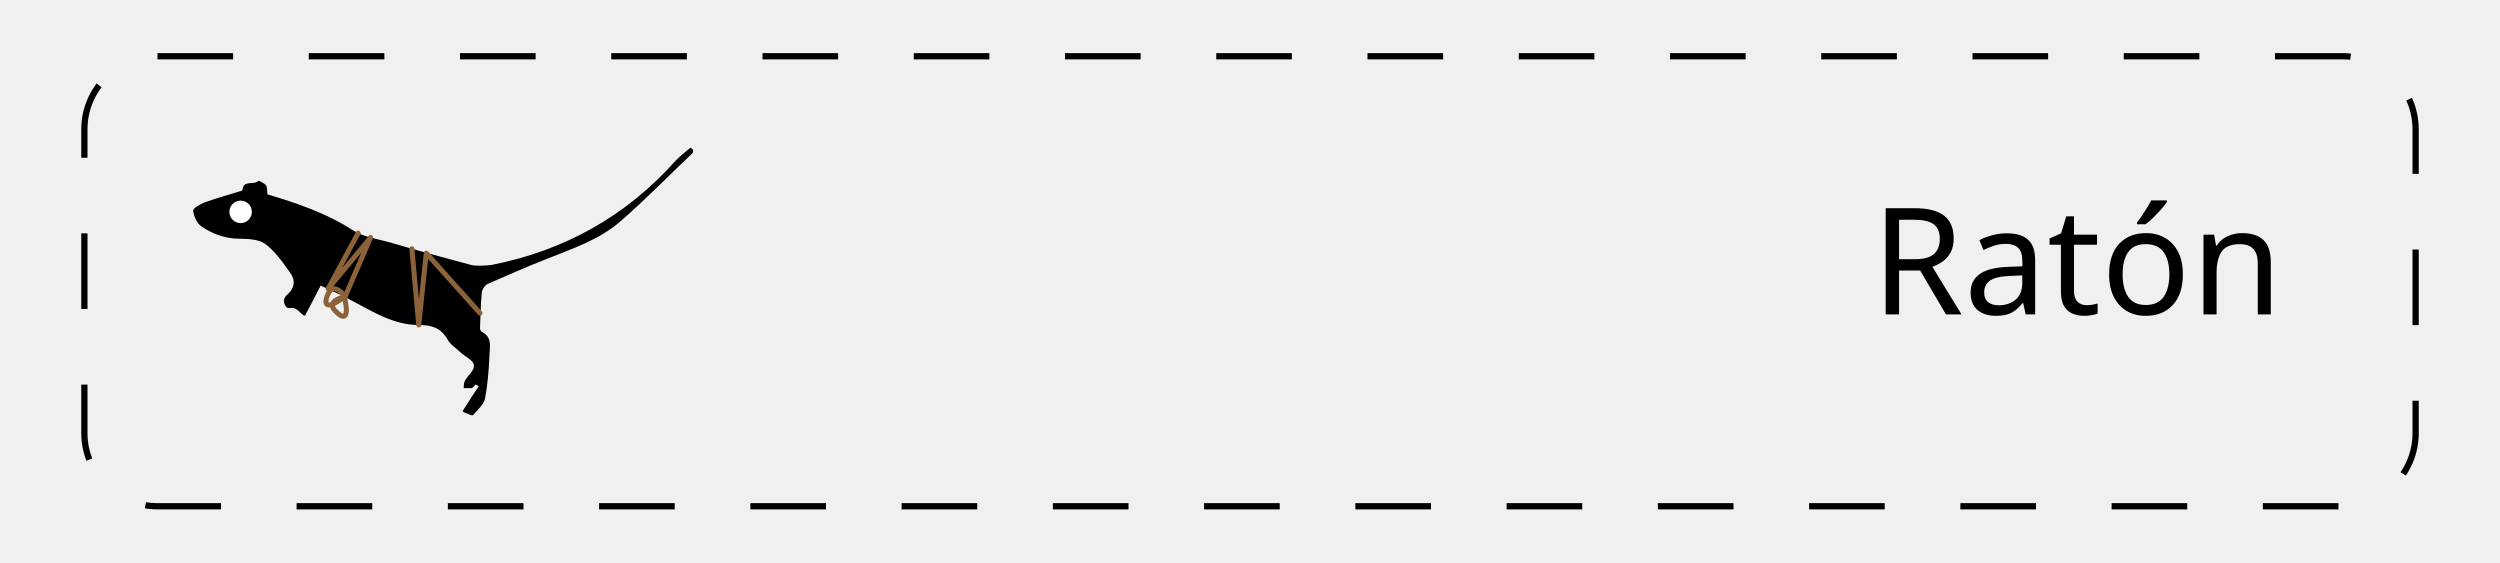
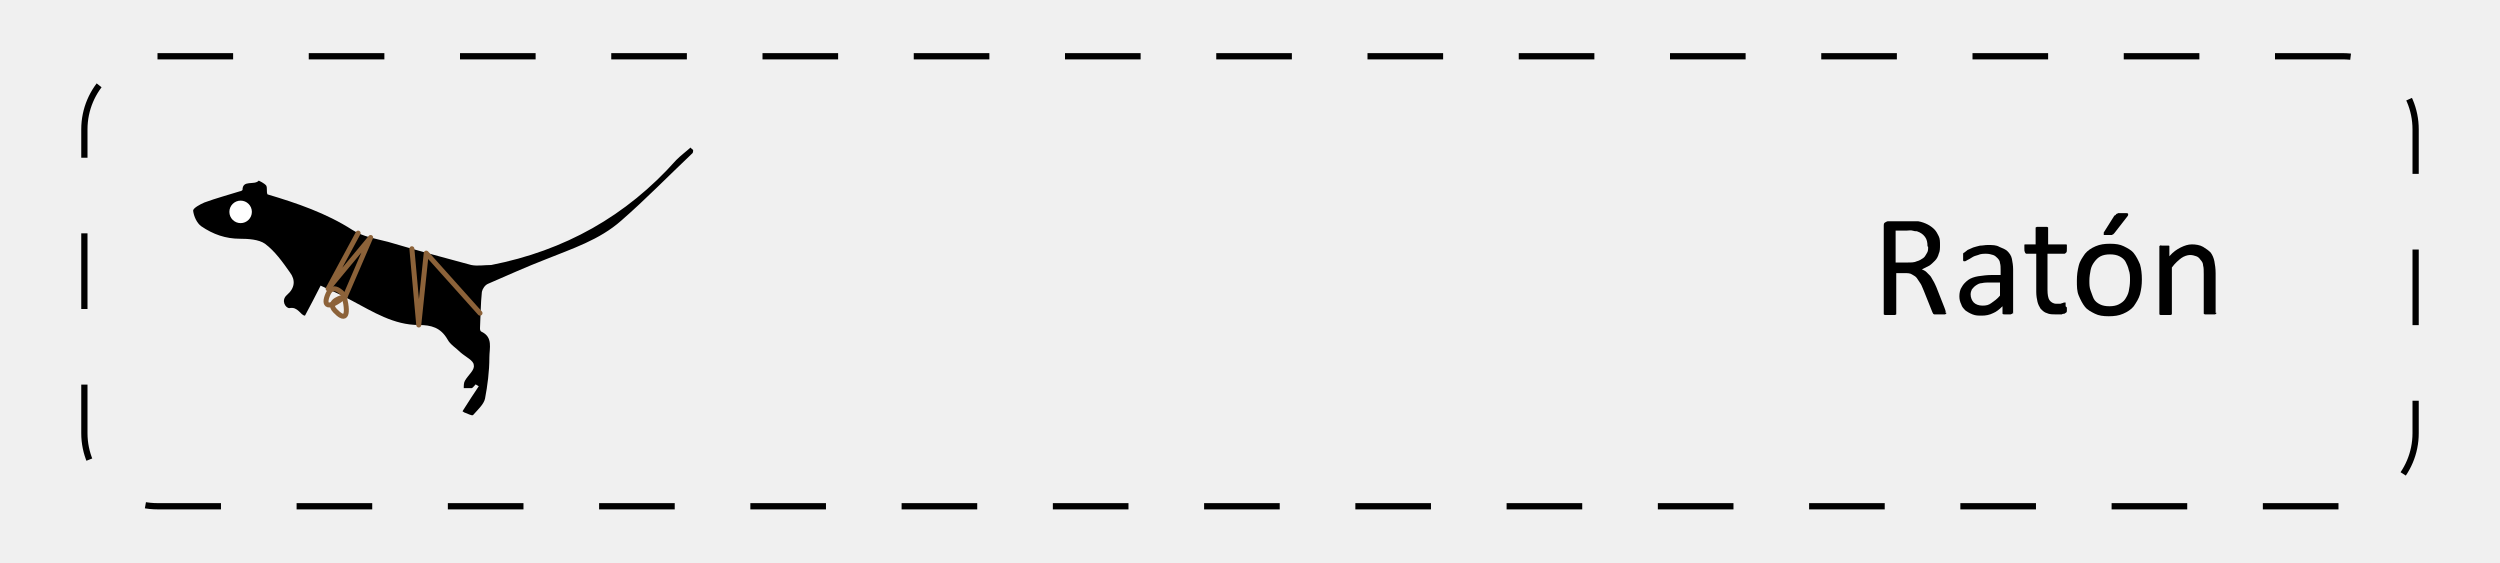
<svg xmlns="http://www.w3.org/2000/svg" id="Capa_1" data-name="Capa 1" version="1.1" viewBox="0 0 400 90">
  <defs>
    <style>
-       .cls-1, .cls-2 {
+       .cls-1 {
        fill: #000;
      }

-       .cls-1, .cls-3 {
+       .cls-1, .cls-2 {
        stroke-width: 0px;
      }

-       .cls-4, .cls-2 {
+       .cls-3 {
        isolation: isolate;
      }

-       .cls-5 {
+       .cls-4 {
        stroke: #000;
-         stroke-dasharray: 0 0 12.1 12.1;
+         stroke-dasharray: 0 0 0 0 0 0 12.1 12.1;
        stroke-miterlimit: 10;
      }

-       .cls-5, .cls-6 {
+       .cls-4, .cls-5 {
        fill: none;
      }

      .cls-2 {
-         font-family: Calibri, Calibri;
-         font-size: 23.8px;
-       }
- 
-       .cls-3 {
        fill: #fff;
      }

-       .cls-6 {
+       .cls-5 {
        stroke: #8c6239;
        stroke-linecap: round;
        stroke-linejoin: round;
        stroke-width: .8px;
      }
    </style>
  </defs>
-   <rect class="cls-5" x="13.5" y="9" width="373" height="72" rx="11.7" ry="11.7" />
-   <g class="cls-4">
-     <g class="cls-4">
-       <text class="cls-2" transform="translate(299.4 50.3)">
-         <tspan x="0" y="0">Ratón</tspan>
-       </text>
+   <rect class="cls-4" x="13.5" y="9" width="373" height="72" rx="11.7" ry="11.7" />
+   <g class="cls-3">
+     <g class="cls-3">
+       <g class="cls-3">
+         <g class="cls-3">
+           <path class="cls-1" d="M311.4,50c0,0,0,.1,0,.2,0,0,0,0-.2.1,0,0-.2,0-.3,0-.1,0-.3,0-.6,0s-.4,0-.5,0c-.1,0-.2,0-.3,0,0,0-.1,0-.2-.1,0,0,0-.1-.1-.2l-1.4-3.5c-.2-.4-.3-.8-.5-1.1-.2-.3-.4-.6-.6-.9s-.5-.4-.8-.6-.7-.2-1.2-.2h-1.3v6.4c0,0,0,.1,0,.2,0,0,0,0-.2.1,0,0-.2,0-.3,0-.1,0-.3,0-.5,0s-.4,0-.5,0c-.1,0-.2,0-.3,0,0,0-.1,0-.2-.1,0,0,0-.1,0-.2v-13.9c0-.3,0-.5.2-.6.2-.1.3-.2.5-.2h3.2c.4,0,.7,0,.9,0,.3,0,.5,0,.7,0,.6.1,1.1.3,1.5.5.4.2.8.5,1.1.8.3.3.5.7.7,1.1.2.4.2.9.2,1.4s0,1-.2,1.4c-.1.4-.3.8-.6,1.1-.3.3-.6.6-.9.8-.4.2-.8.4-1.2.6.2.1.5.2.7.4.2.2.4.4.6.6.2.2.3.5.5.8.2.3.3.6.5,1l1.3,3.3c.1.3.2.5.2.6,0,.1,0,.2,0,.3ZM308.4,39.4c0-.6-.1-1.1-.4-1.5-.3-.4-.7-.7-1.3-.9-.2,0-.4,0-.7-.1s-.6,0-1,0h-1.7v5.1h2c.5,0,1,0,1.4-.2.4-.1.7-.3,1-.5.3-.2.4-.5.6-.8s.2-.6.2-1Z" />
+           <path class="cls-1" d="M322,50c0,0,0,.2,0,.2,0,0-.1,0-.3.1-.1,0-.3,0-.5,0s-.4,0-.5,0-.2,0-.3-.1c0,0,0-.1,0-.2v-1c-.5.5-1,.9-1.5,1.1-.6.3-1.2.4-1.8.4s-1,0-1.5-.2-.8-.4-1.1-.6c-.3-.3-.6-.6-.7-1-.2-.4-.3-.8-.3-1.3s.1-1.1.4-1.5c.2-.4.6-.8,1-1.1.4-.3,1-.5,1.6-.6.7-.1,1.4-.2,2.2-.2h1.4v-.8c0-.4,0-.8-.1-1.1,0-.3-.2-.6-.4-.8-.2-.2-.4-.4-.7-.5s-.7-.2-1.1-.2-.9,0-1.3.2c-.4.1-.7.2-1,.4s-.5.3-.7.4c-.2.1-.3.2-.4.2s-.1,0-.2,0c0,0,0,0-.1-.1,0,0,0-.1,0-.2s0-.2,0-.3c0-.2,0-.3,0-.5s0-.2.2-.3c.1-.1.3-.2.5-.4.3-.1.6-.3.9-.4s.7-.2,1.1-.3c.4,0,.8-.1,1.2-.1.8,0,1.4,0,1.9.3.5.2,1,.4,1.3.7.3.3.6.7.7,1.2.1.5.2,1.1.2,1.7v7.1ZM320.1,45.2h-1.6c-.5,0-1,0-1.4.1-.4,0-.7.2-1,.4-.3.2-.4.4-.6.6-.1.2-.2.5-.2.8,0,.5.2,1,.5,1.3s.8.5,1.4.5,1-.1,1.4-.4c.4-.3.9-.6,1.4-1.2v-2.2Z" />
+           <path class="cls-1" d="M330.7,49.2c0,.2,0,.4,0,.5,0,.1,0,.2-.1.3s-.2.1-.3.2c-.1,0-.3,0-.4.1-.2,0-.3,0-.5,0-.2,0-.4,0-.5,0-.5,0-1,0-1.4-.2-.4-.1-.7-.4-1-.7-.2-.3-.4-.7-.5-1.1-.1-.4-.2-1-.2-1.6v-6.1h-1.5c-.1,0-.2,0-.3-.2s-.1-.3-.1-.6,0-.3,0-.4c0-.1,0-.2,0-.2,0,0,0-.1.1-.1s.1,0,.2,0h1.5v-2.5c0,0,0-.1,0-.2,0,0,0,0,.2-.1,0,0,.2,0,.3,0,.1,0,.3,0,.5,0s.4,0,.5,0c.1,0,.2,0,.3,0,0,0,.1,0,.2.1,0,0,0,0,0,.2v2.5h2.7c0,0,.1,0,.2,0s0,0,.1.1c0,0,0,.1,0,.2,0,.1,0,.2,0,.4,0,.3,0,.5-.1.6s-.2.2-.3.2h-2.7v5.8c0,.7.1,1.3.3,1.6s.6.6,1.1.6.3,0,.5,0,.3,0,.4-.1c.1,0,.2,0,.3-.1,0,0,.1,0,.2,0s0,0,.1,0c0,0,0,0,0,.1,0,0,0,.1,0,.2s0,.2,0,.3Z" />
+           <path class="cls-1" d="M342.7,44.7c0,.9-.1,1.6-.3,2.4-.2.7-.6,1.3-1,1.9-.4.5-1,.9-1.7,1.2-.7.3-1.4.4-2.3.4s-1.6-.1-2.2-.4c-.6-.3-1.2-.6-1.6-1.1-.4-.5-.7-1.1-1-1.8s-.3-1.5-.3-2.4.1-1.6.3-2.4.6-1.3,1-1.9c.4-.5,1-.9,1.7-1.2.7-.3,1.4-.4,2.3-.4s1.6.1,2.2.4c.6.3,1.2.6,1.6,1.1.4.5.7,1.1,1,1.8.2.7.3,1.5.3,2.4ZM340.8,44.8c0-.6,0-1.1-.2-1.6-.1-.5-.3-.9-.5-1.3-.2-.4-.6-.7-1-.9-.4-.2-.9-.3-1.5-.3s-1.1.1-1.5.3c-.4.2-.7.5-1,.9-.3.4-.5.8-.6,1.3s-.2,1.1-.2,1.7,0,1.1.2,1.6.3.9.5,1.3c.2.4.6.7,1,.9.4.2.9.3,1.5.3s1.1-.1,1.5-.3c.4-.2.8-.5,1-.8s.5-.8.6-1.3c.1-.5.2-1.1.2-1.7ZM338.5,34.4c0,0,.1-.2.2-.2,0,0,.1,0,.2-.1,0,0,.2,0,.3,0s.3,0,.5,0,.4,0,.5,0c.1,0,.2,0,.3.1,0,0,0,.1,0,.2,0,0,0,.1-.1.2l-2.1,2.7c0,0-.1.1-.2.2,0,0-.1,0-.2.1,0,0-.2,0-.3,0s-.2,0-.4,0-.3,0-.4,0c-.1,0-.2,0-.2,0,0,0,0,0,0-.2,0,0,0-.1,0-.2l1.7-2.7Z" />
+           <path class="cls-1" d="M354.6,50c0,0,0,.1,0,.2,0,0,0,0-.2.1,0,0-.2,0-.3,0-.1,0-.3,0-.5,0s-.4,0-.5,0c-.1,0-.2,0-.3,0,0,0-.1,0-.2-.1,0,0,0,0,0-.2v-6.1c0-.6,0-1.1-.1-1.4,0-.4-.2-.7-.4-.9-.2-.3-.4-.5-.7-.6s-.6-.2-1-.2-1,.2-1.4.5-1,.8-1.5,1.5v7.3c0,0,0,.1,0,.2,0,0,0,0-.2.1,0,0-.2,0-.3,0-.1,0-.3,0-.5,0s-.3,0-.5,0c-.1,0-.2,0-.3,0,0,0-.1,0-.2-.1,0,0,0,0,0-.2v-10.5c0,0,0-.1,0-.2s0,0,.1-.1.2,0,.3,0c.1,0,.3,0,.4,0s.3,0,.4,0c.1,0,.2,0,.3,0,0,0,.1,0,.1.1s0,0,0,.2v1.4c.6-.7,1.2-1.1,1.8-1.4.6-.3,1.2-.5,1.8-.5s1.3.1,1.8.4.9.6,1.2.9c.3.4.5.9.6,1.4s.2,1.2.2,1.9v6.4Z" />
+         </g>
+       </g>
    </g>
  </g>
  <g>
-     <path class="cls-1" d="M74,65.8c1-1.6,1.8-2.8,2.6-4l-.5-.3c-.2.2-.4.5-.6.6-.4,0-.9,0-1.3,0,0-.4,0-.9.2-1.2.5-.9,1.6-1.7,1.4-2.5,0-.7-1.3-1.3-2.1-2-.7-.7-1.7-1.3-2.1-2.1-1.1-1.9-2.6-2.3-4.6-2.3-4,0-7.3-2.1-10.7-3.9-1.5-.8-3-1.5-5-2.4-.8,1.6-1.6,3.1-2.5,4.8-.7,0-1.1-1.5-2.5-1.2-.6.1-1.4-1.2-.4-2.1,1.3-1.1,1.4-2.4.5-3.6-1.2-1.7-2.4-3.4-4-4.6-1-.7-2.7-.8-4-.8-2.3,0-4.3-.7-6.2-2-.7-.5-1.2-1.6-1.3-2.5,0-.4,1.1-1,1.8-1.3,1.9-.7,3.8-1.2,5.7-1.8.2,0,.4-.2.4-.2.1-1.7,1.9-.7,2.6-1.5,0,0,.9.4,1.2.8.2.4.1,1,.2,1.4,4.7,1.4,9.4,3,13.6,5.7,1.7,1.1,3.8,1.4,5.7,1.9,4.4,1.3,8.8,2.5,13.3,3.7,1,.2,2.1.1,3.2,0,11.7-2.3,21.6-7.8,29.6-16.8.7-.7,1.5-1.3,2.3-2,.1.1.2.2.4.4,0,.2,0,.5-.2.6-3.8,3.6-7.4,7.3-11.3,10.7-3.5,3.1-7.9,4.5-12.1,6.2-3.1,1.2-6.2,2.6-9.2,3.9-.5.2-.9.8-1,1.3-.2,1.9-.2,3.9-.3,5.8,0,.2.1.5.3.6,1.8.9,1.2,2.6,1.2,4.1-.1,2.2-.3,4.5-.7,6.6-.2.9-1.2,1.8-1.9,2.6-.2.2-1-.3-1.4-.4h0Z" />
-     <circle class="cls-3" cx="38.5" cy="33.9" r="1.8" />
-     <polyline class="cls-6" points="57.3 37.3 52.5 46.2 59.3 38 55.2 47.5" />
-     <polyline class="cls-6" points="65.9 39.8 67 52 68.2 40.5 76.8 50.1" />
-     <path class="cls-6" d="M55.1,47.5s-3,.6-1.5,2.2,2.3,1.2,1.5-2.2Z" />
-     <path class="cls-6" d="M55.2,47.4s-1.8-2.4-2.7-.4-.1,2.6,2.7.4Z" />
+     <path class="cls-1" d="M74,65.8c1-1.6,1.8-2.8,2.6-4l-.5-.3c-.2.2-.4.5-.6.6h-1.3c0-.4,0-.9.2-1.2.5-.9,1.6-1.7,1.4-2.5,0-.7-1.3-1.3-2.1-2-.7-.7-1.7-1.3-2.1-2.1-1.1-1.9-2.6-2.3-4.6-2.3-4,0-7.3-2.1-10.7-3.9-1.5-.8-3-1.5-5-2.4-.8,1.6-1.6,3.1-2.5,4.8-.7,0-1.1-1.5-2.5-1.2-.6,0-1.4-1.2-.4-2.1,1.3-1.1,1.4-2.4.5-3.6-1.2-1.7-2.4-3.4-4-4.6-1-.7-2.7-.8-4-.8-2.3,0-4.3-.7-6.2-2-.7-.5-1.2-1.6-1.3-2.5,0-.4,1.1-1,1.8-1.3,1.9-.7,3.8-1.2,5.7-1.8.2,0,.4-.2.4-.2,0-1.7,1.9-.7,2.6-1.5,0,0,.9.4,1.2.8.2.4,0,1,.2,1.4,4.7,1.4,9.4,3,13.6,5.7,1.7,1.1,3.8,1.4,5.7,1.9,4.4,1.3,8.8,2.5,13.3,3.7,1,.2,2.1,0,3.2,0,11.7-2.3,21.6-7.8,29.6-16.8.7-.7,1.5-1.3,2.3-2,0,.1.2.2.4.4,0,.2,0,.5-.2.6-3.8,3.6-7.4,7.3-11.3,10.7-3.5,3.1-7.9,4.5-12.1,6.2-3.1,1.2-6.2,2.6-9.2,3.9-.5.2-.9.8-1,1.3-.2,1.9-.2,3.9-.3,5.8,0,.2,0,.5.3.6,1.8.9,1.2,2.6,1.2,4.1,0,2.2-.3,4.5-.7,6.6-.2.9-1.2,1.8-1.9,2.6-.2.2-1-.3-1.4-.4h0l-.3-.2Z" />
+     <circle class="cls-2" cx="38.5" cy="33.9" r="1.8" />
+     <polyline class="cls-5" points="57.3 37.3 52.5 46.2 59.3 38 55.2 47.5" />
+     <polyline class="cls-5" points="65.9 39.8 67 52 68.2 40.5 76.8 50.1" />
+     <path class="cls-5" d="M55.1,47.5s-3,.6-1.5,2.2,2.3,1.2,1.5-2.2Z" />
+     <path class="cls-5" d="M55.2,47.4s-1.8-2.4-2.7-.4,0,2.6,2.7.4Z" />
  </g>
</svg>
